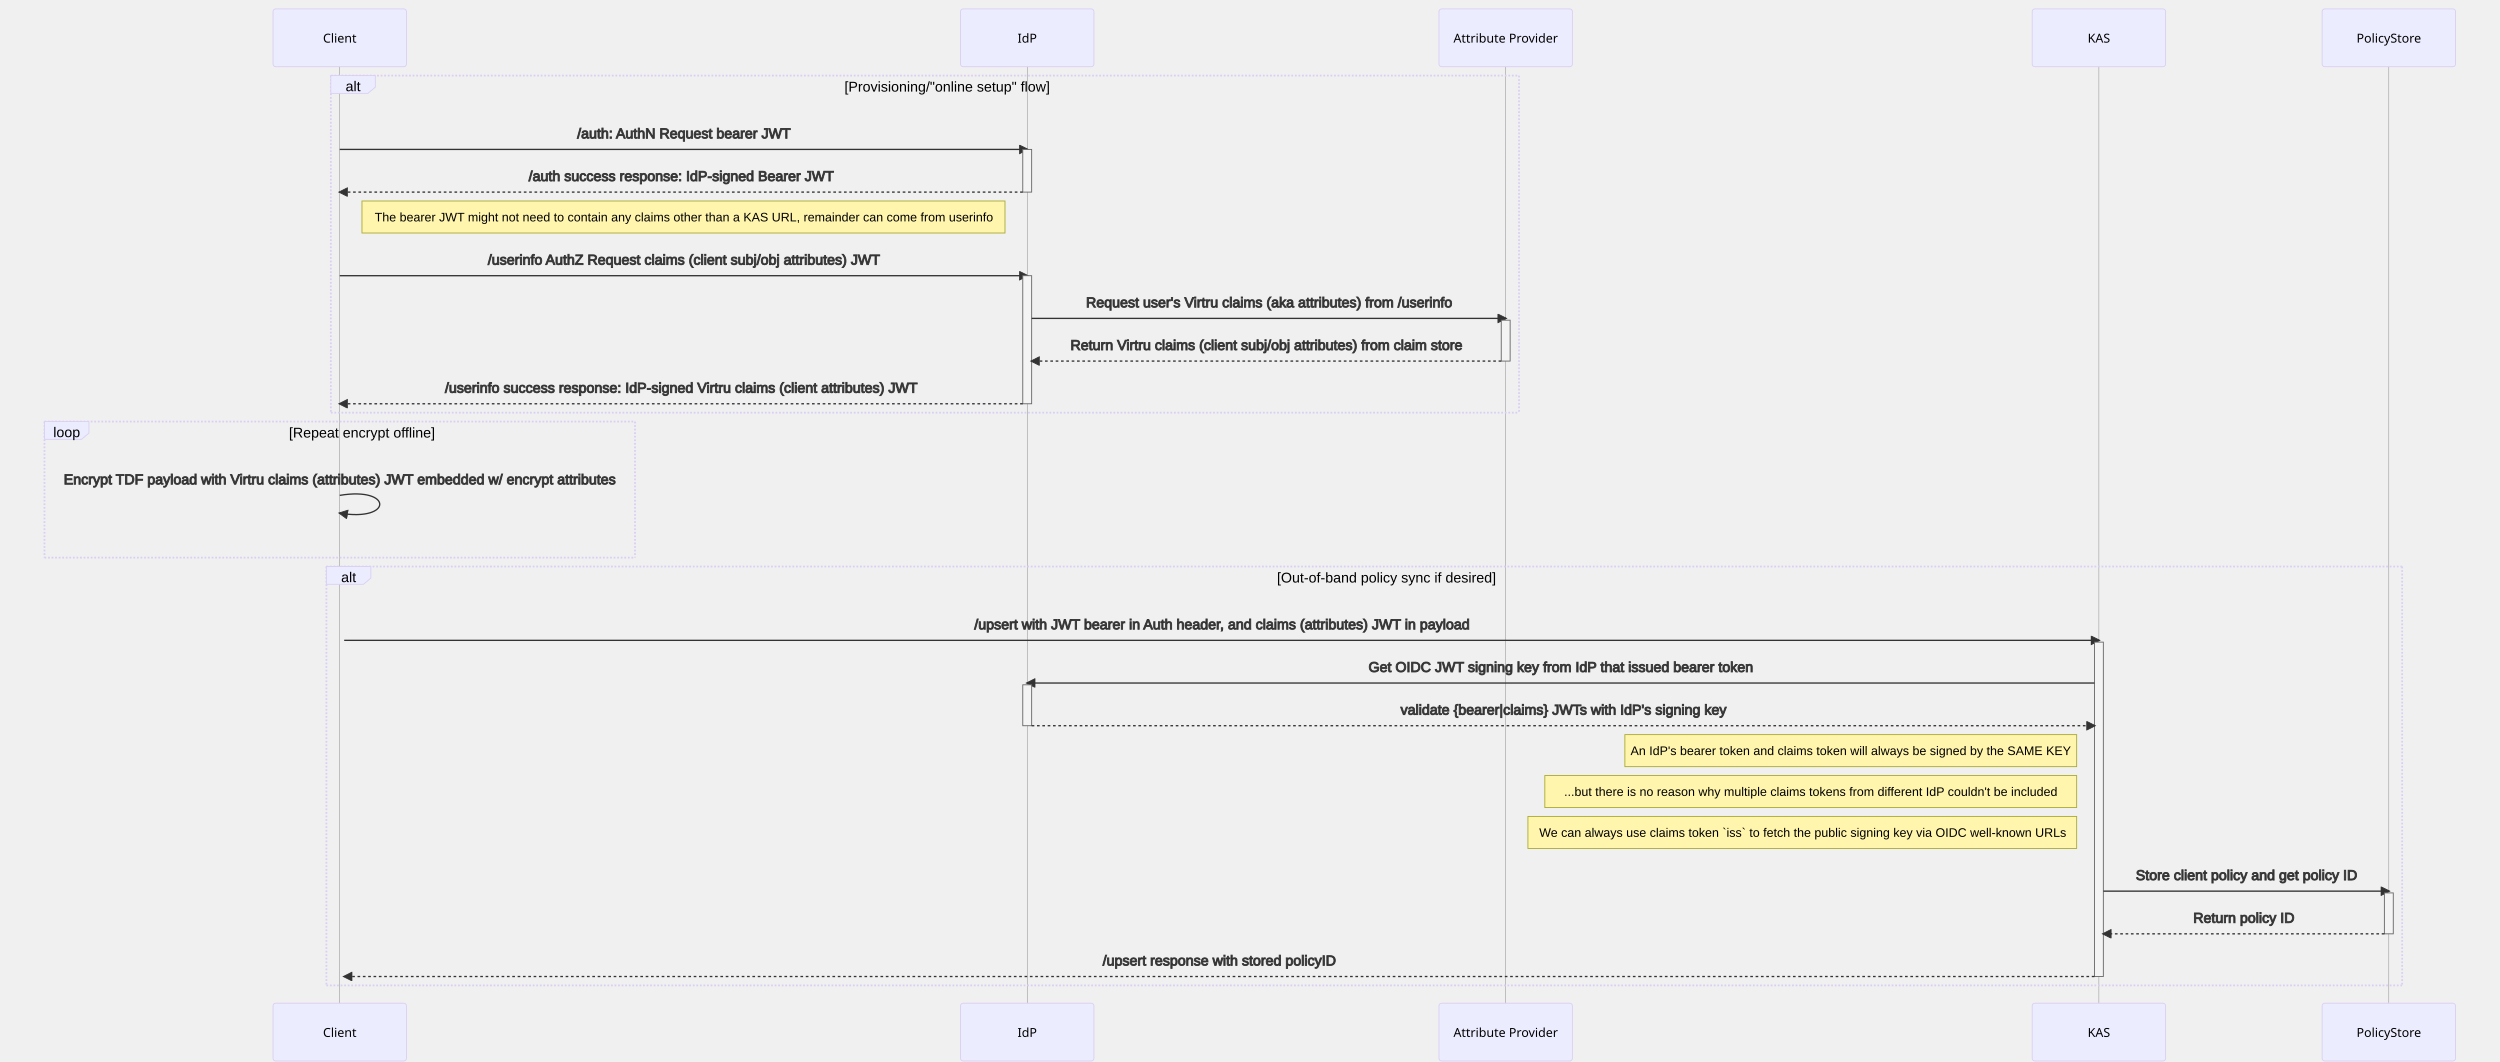
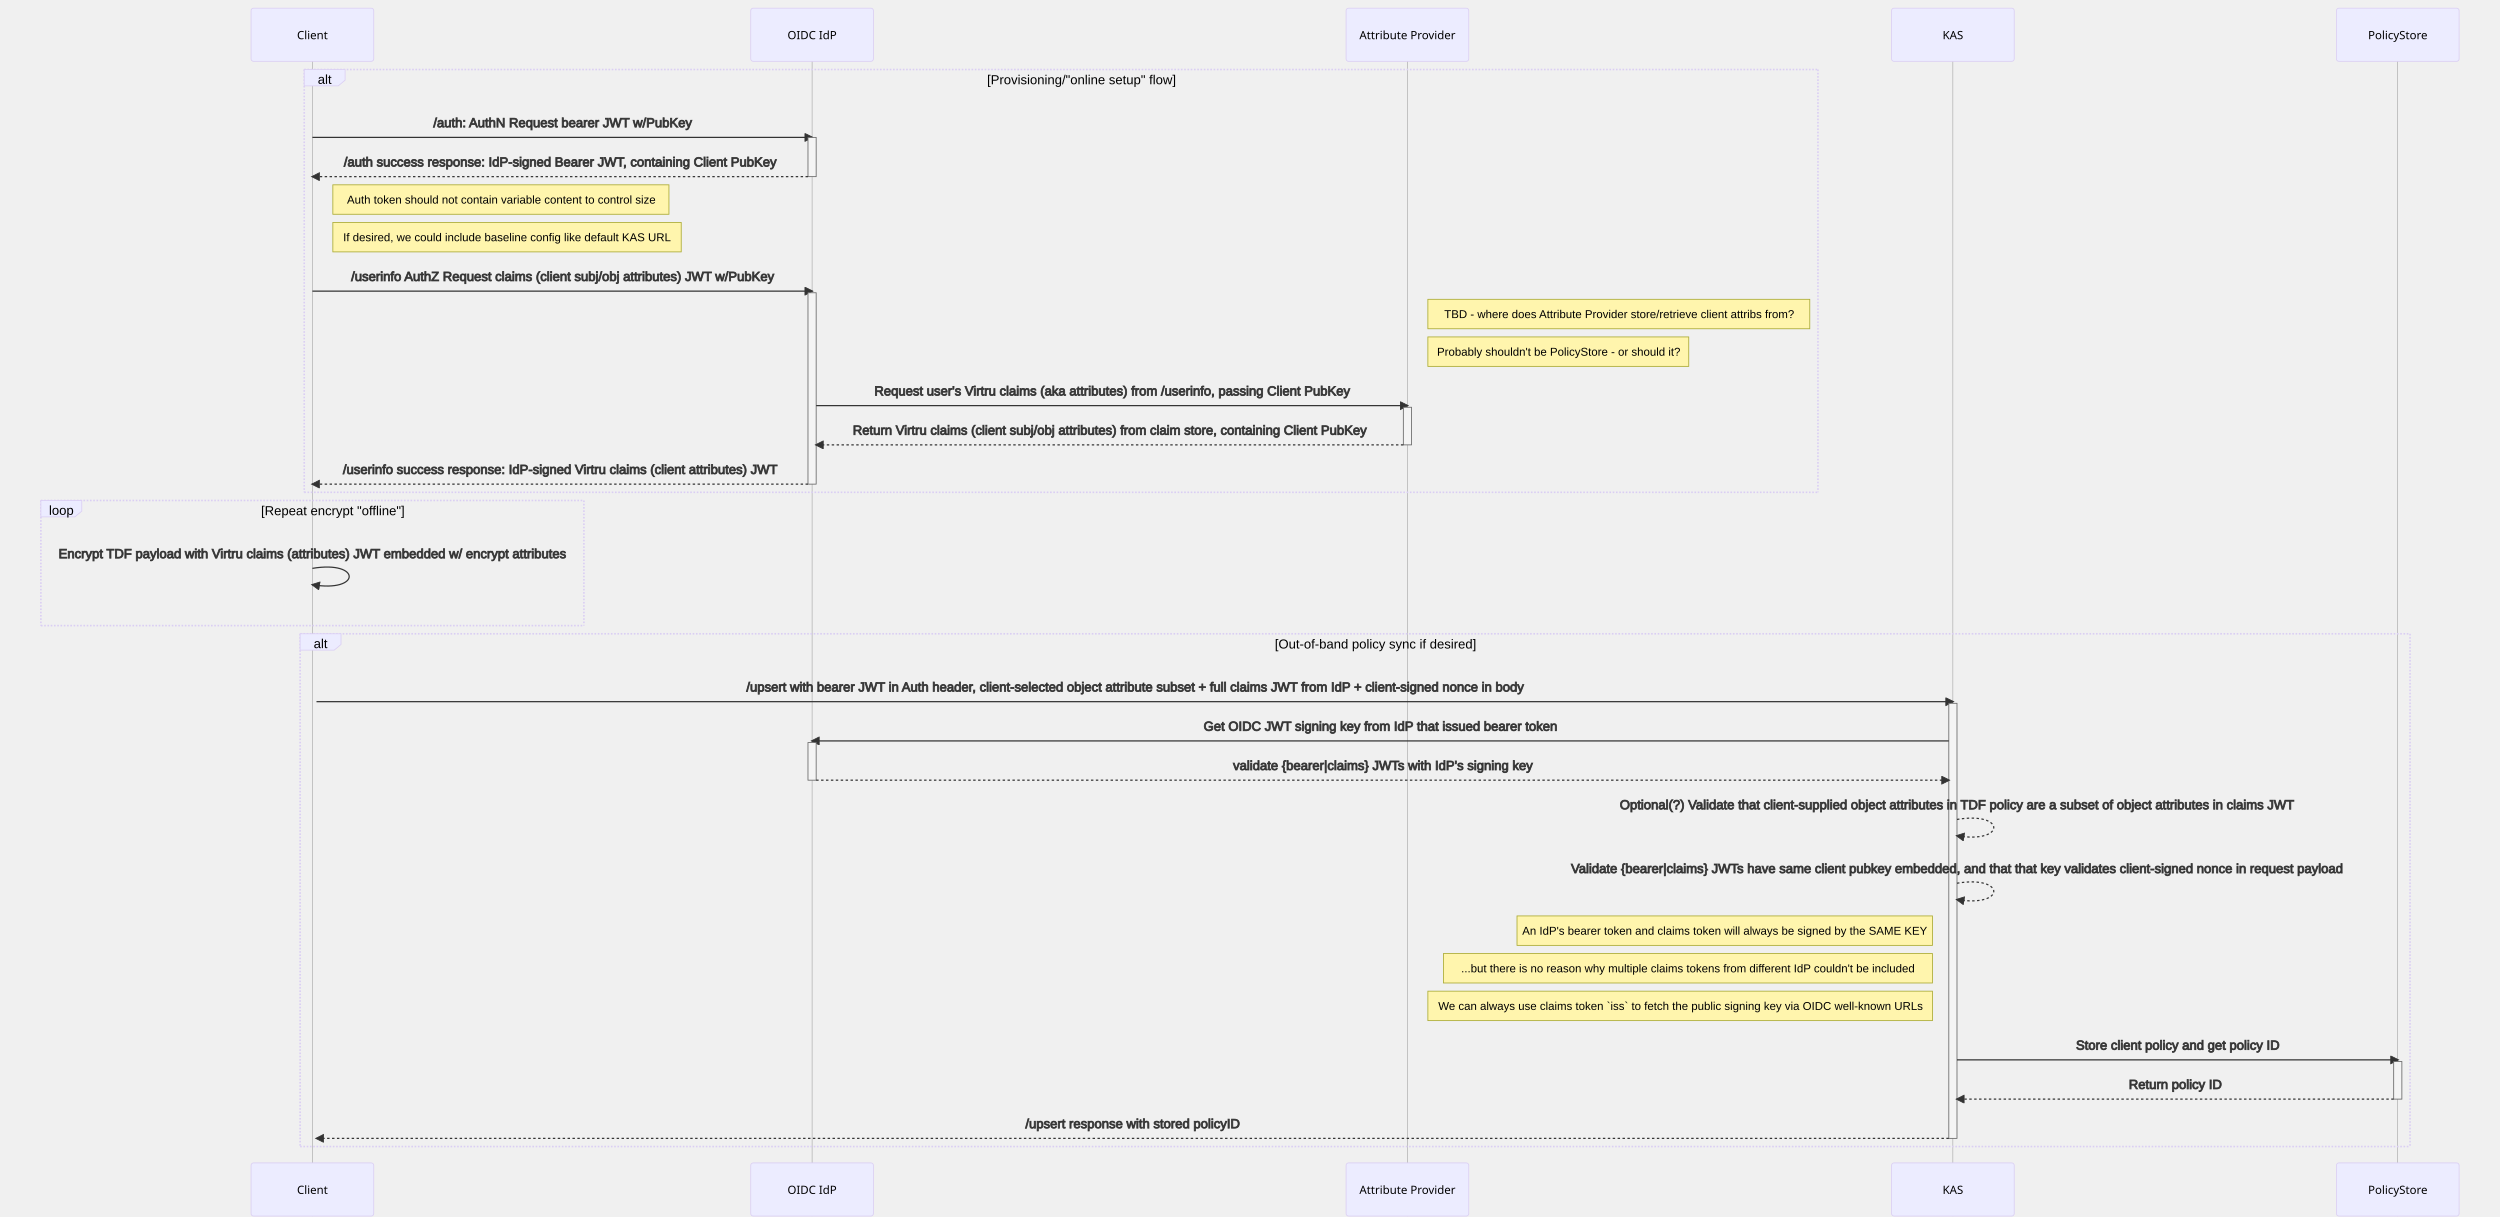
- <svg xmlns="http://www.w3.org/2000/svg" id="mermaid-1624572189844" width="100%" height="1194" style="max-width: 2811px;" viewBox="-307 -10 2811 1194">
-   <style>#mermaid-1624572189844{font-family:"trebuchet ms",verdana,arial,sans-serif;font-size:16px;fill:#333;}#mermaid-1624572189844 .error-icon{fill:#552222;}#mermaid-1624572189844 .error-text{fill:#552222;stroke:#552222;}#mermaid-1624572189844 .edge-thickness-normal{stroke-width:2px;}#mermaid-1624572189844 .edge-thickness-thick{stroke-width:3.5px;}#mermaid-1624572189844 .edge-pattern-solid{stroke-dasharray:0;}#mermaid-1624572189844 .edge-pattern-dashed{stroke-dasharray:3;}#mermaid-1624572189844 .edge-pattern-dotted{stroke-dasharray:2;}#mermaid-1624572189844 .marker{fill:#333333;stroke:#333333;}#mermaid-1624572189844 .marker.cross{stroke:#333333;}#mermaid-1624572189844 svg{font-family:"trebuchet ms",verdana,arial,sans-serif;font-size:16px;}#mermaid-1624572189844 .actor{stroke:hsl(259.626,59.777%,87.902%);fill:#ECECFF;}#mermaid-1624572189844 text.actor &gt; tspan{fill:black;stroke:none;}#mermaid-1624572189844 .actor-line{stroke:grey;}#mermaid-1624572189844 .messageLine0{stroke-width:1.5;stroke-dasharray:none;stroke:#333;}#mermaid-1624572189844 .messageLine1{stroke-width:1.5;stroke-dasharray:2,2;stroke:#333;}#mermaid-1624572189844 #arrowhead path{fill:#333;stroke:#333;}#mermaid-1624572189844 .sequenceNumber{fill:white;}#mermaid-1624572189844 #sequencenumber{fill:#333;}#mermaid-1624572189844 #crosshead path{fill:#333;stroke:#333;}#mermaid-1624572189844 .messageText{fill:#333;stroke:#333;}#mermaid-1624572189844 .labelBox{stroke:hsl(259.626,59.777%,87.902%);fill:#ECECFF;}#mermaid-1624572189844 .labelText,#mermaid-1624572189844 .labelText &gt; tspan{fill:black;stroke:none;}#mermaid-1624572189844 .loopText,#mermaid-1624572189844 .loopText &gt; tspan{fill:black;stroke:none;}#mermaid-1624572189844 .loopLine{stroke-width:2px;stroke-dasharray:2,2;stroke:hsl(259.626,59.777%,87.902%);fill:hsl(259.626,59.777%,87.902%);}#mermaid-1624572189844 .note{stroke:#aaaa33;fill:#fff5ad;}#mermaid-1624572189844 .noteText,#mermaid-1624572189844 .noteText &gt; tspan{fill:black;stroke:none;}#mermaid-1624572189844 .activation0{fill:#f4f4f4;stroke:#666;}#mermaid-1624572189844 .activation1{fill:#f4f4f4;stroke:#666;}#mermaid-1624572189844 .activation2{fill:#f4f4f4;stroke:#666;}#mermaid-1624572189844:root{--mermaid-font-family:"trebuchet ms",verdana,arial,sans-serif;}</style>
+ <svg xmlns="http://www.w3.org/2000/svg" id="mermaid-1624917894455" width="100%" height="1488" style="max-width: 3057px;" viewBox="-307 -10 3057 1488">
+   <style>#mermaid-1624917894455{font-family:"trebuchet ms",verdana,arial,sans-serif;font-size:16px;fill:#333;}#mermaid-1624917894455 .error-icon{fill:#552222;}#mermaid-1624917894455 .error-text{fill:#552222;stroke:#552222;}#mermaid-1624917894455 .edge-thickness-normal{stroke-width:2px;}#mermaid-1624917894455 .edge-thickness-thick{stroke-width:3.5px;}#mermaid-1624917894455 .edge-pattern-solid{stroke-dasharray:0;}#mermaid-1624917894455 .edge-pattern-dashed{stroke-dasharray:3;}#mermaid-1624917894455 .edge-pattern-dotted{stroke-dasharray:2;}#mermaid-1624917894455 .marker{fill:#333333;stroke:#333333;}#mermaid-1624917894455 .marker.cross{stroke:#333333;}#mermaid-1624917894455 svg{font-family:"trebuchet ms",verdana,arial,sans-serif;font-size:16px;}#mermaid-1624917894455 .actor{stroke:hsl(259.626,59.777%,87.902%);fill:#ECECFF;}#mermaid-1624917894455 text.actor &gt; tspan{fill:black;stroke:none;}#mermaid-1624917894455 .actor-line{stroke:grey;}#mermaid-1624917894455 .messageLine0{stroke-width:1.5;stroke-dasharray:none;stroke:#333;}#mermaid-1624917894455 .messageLine1{stroke-width:1.5;stroke-dasharray:2,2;stroke:#333;}#mermaid-1624917894455 #arrowhead path{fill:#333;stroke:#333;}#mermaid-1624917894455 .sequenceNumber{fill:white;}#mermaid-1624917894455 #sequencenumber{fill:#333;}#mermaid-1624917894455 #crosshead path{fill:#333;stroke:#333;}#mermaid-1624917894455 .messageText{fill:#333;stroke:#333;}#mermaid-1624917894455 .labelBox{stroke:hsl(259.626,59.777%,87.902%);fill:#ECECFF;}#mermaid-1624917894455 .labelText,#mermaid-1624917894455 .labelText &gt; tspan{fill:black;stroke:none;}#mermaid-1624917894455 .loopText,#mermaid-1624917894455 .loopText &gt; tspan{fill:black;stroke:none;}#mermaid-1624917894455 .loopLine{stroke-width:2px;stroke-dasharray:2,2;stroke:hsl(259.626,59.777%,87.902%);fill:hsl(259.626,59.777%,87.902%);}#mermaid-1624917894455 .note{stroke:#aaaa33;fill:#fff5ad;}#mermaid-1624917894455 .noteText,#mermaid-1624917894455 .noteText &gt; tspan{fill:black;stroke:none;}#mermaid-1624917894455 .activation0{fill:#f4f4f4;stroke:#666;}#mermaid-1624917894455 .activation1{fill:#f4f4f4;stroke:#666;}#mermaid-1624917894455 .activation2{fill:#f4f4f4;stroke:#666;}#mermaid-1624917894455:root{--mermaid-font-family:"trebuchet ms",verdana,arial,sans-serif;}</style>
  <g />
  <g>
-     <line id="actor0" x1="75" y1="5" x2="75" y2="1183" class="actor-line" stroke-width="0.5px" stroke="#999" />
+     <line id="actor0" x1="75" y1="5" x2="75" y2="1477" class="actor-line" stroke-width="0.5px" stroke="#999" />
    <rect x="0" y="0" fill="#eaeaea" stroke="#666" width="150" height="65" rx="3" ry="3" class="actor" />
    <text x="75" y="32.5" dominant-baseline="central" alignment-baseline="central" class="actor" style="text-anchor: middle; font-size: 14px; font-weight: 400; font-family: Open-Sans, sans-serif;">
      <tspan x="75" dy="0">Client</tspan>
    </text>
  </g>
  <g>
-     <line id="actor1" x1="848" y1="5" x2="848" y2="1183" class="actor-line" stroke-width="0.5px" stroke="#999" />
-     <rect x="773" y="0" fill="#eaeaea" stroke="#666" width="150" height="65" rx="3" ry="3" class="actor" />
-     <text x="848" y="32.5" dominant-baseline="central" alignment-baseline="central" class="actor" style="text-anchor: middle; font-size: 14px; font-weight: 400; font-family: Open-Sans, sans-serif;">
-       <tspan x="848" dy="0">IdP</tspan>
-     </text>
-   </g>
-   <g>
-     <line id="actor2" x1="1386" y1="5" x2="1386" y2="1183" class="actor-line" stroke-width="0.5px" stroke="#999" />
-     <rect x="1311" y="0" fill="#eaeaea" stroke="#666" width="150" height="65" rx="3" ry="3" class="actor" />
-     <text x="1386" y="32.5" dominant-baseline="central" alignment-baseline="central" class="actor" style="text-anchor: middle; font-size: 14px; font-weight: 400; font-family: Open-Sans, sans-serif;">
-       <tspan x="1386" dy="0">Attribute Provider</tspan>
-     </text>
-   </g>
-   <g>
-     <line id="actor3" x1="2053" y1="5" x2="2053" y2="1183" class="actor-line" stroke-width="0.5px" stroke="#999" />
-     <rect x="1978" y="0" fill="#eaeaea" stroke="#666" width="150" height="65" rx="3" ry="3" class="actor" />
-     <text x="2053" y="32.5" dominant-baseline="central" alignment-baseline="central" class="actor" style="text-anchor: middle; font-size: 14px; font-weight: 400; font-family: Open-Sans, sans-serif;">
-       <tspan x="2053" dy="0">KAS</tspan>
-     </text>
-   </g>
-   <g>
-     <line id="actor4" x1="2379" y1="5" x2="2379" y2="1183" class="actor-line" stroke-width="0.5px" stroke="#999" />
-     <rect x="2304" y="0" fill="#eaeaea" stroke="#666" width="150" height="65" rx="3" ry="3" class="actor" />
-     <text x="2379" y="32.5" dominant-baseline="central" alignment-baseline="central" class="actor" style="text-anchor: middle; font-size: 14px; font-weight: 400; font-family: Open-Sans, sans-serif;">
-       <tspan x="2379" dy="0">PolicyStore</tspan>
+     <line id="actor1" x1="686" y1="5" x2="686" y2="1477" class="actor-line" stroke-width="0.5px" stroke="#999" />
+     <rect x="611" y="0" fill="#eaeaea" stroke="#666" width="150" height="65" rx="3" ry="3" class="actor" />
+     <text x="686" y="32.5" dominant-baseline="central" alignment-baseline="central" class="actor" style="text-anchor: middle; font-size: 14px; font-weight: 400; font-family: Open-Sans, sans-serif;">
+       <tspan x="686" dy="0">OIDC IdP</tspan>
+     </text>
+   </g>
+   <g>
+     <line id="actor2" x1="1414" y1="5" x2="1414" y2="1477" class="actor-line" stroke-width="0.5px" stroke="#999" />
+     <rect x="1339" y="0" fill="#eaeaea" stroke="#666" width="150" height="65" rx="3" ry="3" class="actor" />
+     <text x="1414" y="32.5" dominant-baseline="central" alignment-baseline="central" class="actor" style="text-anchor: middle; font-size: 14px; font-weight: 400; font-family: Open-Sans, sans-serif;">
+       <tspan x="1414" dy="0">Attribute Provider</tspan>
+     </text>
+   </g>
+   <g>
+     <line id="actor3" x1="2081" y1="5" x2="2081" y2="1477" class="actor-line" stroke-width="0.5px" stroke="#999" />
+     <rect x="2006" y="0" fill="#eaeaea" stroke="#666" width="150" height="65" rx="3" ry="3" class="actor" />
+     <text x="2081" y="32.5" dominant-baseline="central" alignment-baseline="central" class="actor" style="text-anchor: middle; font-size: 14px; font-weight: 400; font-family: Open-Sans, sans-serif;">
+       <tspan x="2081" dy="0">KAS</tspan>
+     </text>
+   </g>
+   <g>
+     <line id="actor4" x1="2625" y1="5" x2="2625" y2="1477" class="actor-line" stroke-width="0.5px" stroke="#999" />
+     <rect x="2550" y="0" fill="#eaeaea" stroke="#666" width="150" height="65" rx="3" ry="3" class="actor" />
+     <text x="2625" y="32.5" dominant-baseline="central" alignment-baseline="central" class="actor" style="text-anchor: middle; font-size: 14px; font-weight: 400; font-family: Open-Sans, sans-serif;">
+       <tspan x="2625" dy="0">PolicyStore</tspan>
    </text>
  </g>
  <defs>
    <marker id="arrowhead" refX="9" refY="5" markerUnits="userSpaceOnUse" markerWidth="12" markerHeight="12" orient="auto">
      <path d="M 0 0 L 10 5 L 0 10 z" />
    </marker>
  </defs>
  <defs>
    <marker id="crosshead" markerWidth="15" markerHeight="8" orient="auto" refX="16" refY="4">
      <path fill="black" stroke="#000000" stroke-width="1px" d="M 9,2 V 6 L16,4 Z" style="stroke-dasharray: 0, 0;" />
      <path fill="none" stroke="#000000" stroke-width="1px" d="M 0,1 L 6,7 M 6,1 L 0,7" style="stroke-dasharray: 0, 0;" />
    </marker>
  </defs>
  <defs>
    <marker id="filled-head" refX="18" refY="7" markerWidth="20" markerHeight="28" orient="auto">
      <path d="M 18,7 L9,13 L14,7 L9,1 Z" />
    </marker>
  </defs>
  <defs>
    <marker id="sequencenumber" refX="15" refY="15" markerWidth="60" markerHeight="40" orient="auto">
      <circle cx="15" cy="15" r="6" />
    </marker>
  </defs>
-   <text x="462" y="125" text-anchor="middle" dominant-baseline="middle" alignment-baseline="middle" class="messageText" dy="1em" style="font-family: &quot;trebuchet ms&quot;, verdana, arial, sans-serif; font-size: 16px; font-weight: 400;">/auth: AuthN Request bearer JWT</text>
-   <line x1="75" y1="158" x2="848" y2="158" class="messageLine0" stroke-width="2" stroke="none" marker-end="url(#arrowhead)" style="fill: none;" />
-   <g>
-     <rect x="843" y="158" fill="#EDF2AE" stroke="#666" width="10" height="48" rx="0" ry="0" class="activation0" />
-   </g>
-   <text x="459" y="173" text-anchor="middle" dominant-baseline="middle" alignment-baseline="middle" class="messageText" dy="1em" style="font-family: &quot;trebuchet ms&quot;, verdana, arial, sans-serif; font-size: 16px; font-weight: 400;">/auth success response: IdP-signed Bearer JWT</text>
-   <line x1="843" y1="206" x2="75" y2="206" class="messageLine1" stroke-width="2" stroke="none" marker-end="url(#arrowhead)" style="stroke-dasharray: 3, 3; fill: none;" />
-   <g>
-     <rect x="100" y="216" fill="#EDF2AE" stroke="#666" width="723" height="36" rx="0" ry="0" class="note" />
-     <text x="462" y="221" text-anchor="middle" dominant-baseline="middle" alignment-baseline="middle" class="noteText" dy="1em" style="font-family: &quot;trebuchet ms&quot;, verdana, arial, sans-serif; font-size: 14px; font-weight: 400;">
-       <tspan x="462">The bearer JWT might not need to contain any claims other than a KAS URL, remainder can come from userinfo</tspan>
-     </text>
-   </g>
-   <text x="462" y="267" text-anchor="middle" dominant-baseline="middle" alignment-baseline="middle" class="messageText" dy="1em" style="font-family: &quot;trebuchet ms&quot;, verdana, arial, sans-serif; font-size: 16px; font-weight: 400;">/userinfo AuthZ Request claims (client subj/obj attributes) JWT</text>
-   <line x1="75" y1="300" x2="848" y2="300" class="messageLine0" stroke-width="2" stroke="none" marker-end="url(#arrowhead)" style="fill: none;" />
-   <g>
-     <rect x="843" y="300" fill="#EDF2AE" stroke="#666" width="10" height="144" rx="0" ry="0" class="activation0" />
-   </g>
-   <text x="1120" y="315" text-anchor="middle" dominant-baseline="middle" alignment-baseline="middle" class="messageText" dy="1em" style="font-family: &quot;trebuchet ms&quot;, verdana, arial, sans-serif; font-size: 16px; font-weight: 400;">Request user's Virtru claims (aka attributes) from /userinfo</text>
-   <line x1="853" y1="348" x2="1386" y2="348" class="messageLine0" stroke-width="2" stroke="none" marker-end="url(#arrowhead)" style="fill: none;" />
-   <g>
-     <rect x="1381" y="350" fill="#EDF2AE" stroke="#666" width="10" height="46" rx="0" ry="0" class="activation0" />
-   </g>
-   <text x="1117" y="363" text-anchor="middle" dominant-baseline="middle" alignment-baseline="middle" class="messageText" dy="1em" style="font-family: &quot;trebuchet ms&quot;, verdana, arial, sans-serif; font-size: 16px; font-weight: 400;">Return Virtru claims (client subj/obj attributes) from claim store</text>
-   <line x1="1381" y1="396" x2="853" y2="396" class="messageLine1" stroke-width="2" stroke="none" marker-end="url(#arrowhead)" style="stroke-dasharray: 3, 3; fill: none;" />
-   <text x="459" y="411" text-anchor="middle" dominant-baseline="middle" alignment-baseline="middle" class="messageText" dy="1em" style="font-family: &quot;trebuchet ms&quot;, verdana, arial, sans-serif; font-size: 16px; font-weight: 400;">/userinfo success response: IdP-signed Virtru claims (client attributes) JWT</text>
-   <line x1="843" y1="444" x2="75" y2="444" class="messageLine1" stroke-width="2" stroke="none" marker-end="url(#arrowhead)" style="stroke-dasharray: 3, 3; fill: none;" />
-   <g>
-     <line x1="65" y1="75" x2="1401" y2="75" class="loopLine" />
-     <line x1="1401" y1="75" x2="1401" y2="454" class="loopLine" />
-     <line x1="65" y1="454" x2="1401" y2="454" class="loopLine" />
-     <line x1="65" y1="75" x2="65" y2="454" class="loopLine" />
+   <text x="381" y="125" text-anchor="middle" dominant-baseline="middle" alignment-baseline="middle" class="messageText" dy="1em" style="font-family: &quot;trebuchet ms&quot;, verdana, arial, sans-serif; font-size: 16px; font-weight: 400;">/auth: AuthN Request bearer JWT w/PubKey</text>
+   <line x1="75" y1="158" x2="686" y2="158" class="messageLine0" stroke-width="2" stroke="none" marker-end="url(#arrowhead)" style="fill: none;" />
+   <g>
+     <rect x="681" y="158" fill="#EDF2AE" stroke="#666" width="10" height="48" rx="0" ry="0" class="activation0" />
+   </g>
+   <text x="378" y="173" text-anchor="middle" dominant-baseline="middle" alignment-baseline="middle" class="messageText" dy="1em" style="font-family: &quot;trebuchet ms&quot;, verdana, arial, sans-serif; font-size: 16px; font-weight: 400;">/auth success response: IdP-signed Bearer JWT, containing Client PubKey</text>
+   <line x1="681" y1="206" x2="75" y2="206" class="messageLine1" stroke-width="2" stroke="none" marker-end="url(#arrowhead)" style="stroke-dasharray: 3, 3; fill: none;" />
+   <g>
+     <rect x="100" y="216" fill="#EDF2AE" stroke="#666" width="411" height="36" rx="0" ry="0" class="note" />
+     <text x="306" y="221" text-anchor="middle" dominant-baseline="middle" alignment-baseline="middle" class="noteText" dy="1em" style="font-family: &quot;trebuchet ms&quot;, verdana, arial, sans-serif; font-size: 14px; font-weight: 400;">
+       <tspan x="306">Auth token should not contain variable content to control size</tspan>
+     </text>
+   </g>
+   <g>
+     <rect x="100" y="262" fill="#EDF2AE" stroke="#666" width="426" height="36" rx="0" ry="0" class="note" />
+     <text x="313" y="267" text-anchor="middle" dominant-baseline="middle" alignment-baseline="middle" class="noteText" dy="1em" style="font-family: &quot;trebuchet ms&quot;, verdana, arial, sans-serif; font-size: 14px; font-weight: 400;">
+       <tspan x="313">If desired, we could include baseline config like default KAS URL</tspan>
+     </text>
+   </g>
+   <text x="381" y="313" text-anchor="middle" dominant-baseline="middle" alignment-baseline="middle" class="messageText" dy="1em" style="font-family: &quot;trebuchet ms&quot;, verdana, arial, sans-serif; font-size: 16px; font-weight: 400;">/userinfo AuthZ Request claims (client subj/obj attributes) JWT w/PubKey</text>
+   <line x1="75" y1="346" x2="686" y2="346" class="messageLine0" stroke-width="2" stroke="none" marker-end="url(#arrowhead)" style="fill: none;" />
+   <g>
+     <rect x="681" y="348" fill="#EDF2AE" stroke="#666" width="10" height="234" rx="0" ry="0" class="activation0" />
+   </g>
+   <g>
+     <rect x="1439" y="356" fill="#EDF2AE" stroke="#666" width="467" height="36" rx="0" ry="0" class="note" />
+     <text x="1673" y="361" text-anchor="middle" dominant-baseline="middle" alignment-baseline="middle" class="noteText" dy="1em" style="font-family: &quot;trebuchet ms&quot;, verdana, arial, sans-serif; font-size: 14px; font-weight: 400;">
+       <tspan x="1673">TBD - where does Attribute Provider store/retrieve client attribs from?</tspan>
+     </text>
+   </g>
+   <g>
+     <rect x="1439" y="402" fill="#EDF2AE" stroke="#666" width="319" height="36" rx="0" ry="0" class="note" />
+     <text x="1599" y="407" text-anchor="middle" dominant-baseline="middle" alignment-baseline="middle" class="noteText" dy="1em" style="font-family: &quot;trebuchet ms&quot;, verdana, arial, sans-serif; font-size: 14px; font-weight: 400;">
+       <tspan x="1599">Probably shouldn't be PolicyStore - or should it?</tspan>
+     </text>
+   </g>
+   <text x="1053" y="453" text-anchor="middle" dominant-baseline="middle" alignment-baseline="middle" class="messageText" dy="1em" style="font-family: &quot;trebuchet ms&quot;, verdana, arial, sans-serif; font-size: 16px; font-weight: 400;">Request user's Virtru claims (aka attributes) from /userinfo, passing Client PubKey</text>
+   <line x1="691" y1="486" x2="1414" y2="486" class="messageLine0" stroke-width="2" stroke="none" marker-end="url(#arrowhead)" style="fill: none;" />
+   <g>
+     <rect x="1409" y="488" fill="#EDF2AE" stroke="#666" width="10" height="46" rx="0" ry="0" class="activation0" />
+   </g>
+   <text x="1050" y="501" text-anchor="middle" dominant-baseline="middle" alignment-baseline="middle" class="messageText" dy="1em" style="font-family: &quot;trebuchet ms&quot;, verdana, arial, sans-serif; font-size: 16px; font-weight: 400;">Return Virtru claims (client subj/obj attributes) from claim store, containing Client PubKey</text>
+   <line x1="1409" y1="534" x2="691" y2="534" class="messageLine1" stroke-width="2" stroke="none" marker-end="url(#arrowhead)" style="stroke-dasharray: 3, 3; fill: none;" />
+   <text x="378" y="549" text-anchor="middle" dominant-baseline="middle" alignment-baseline="middle" class="messageText" dy="1em" style="font-family: &quot;trebuchet ms&quot;, verdana, arial, sans-serif; font-size: 16px; font-weight: 400;">/userinfo success response: IdP-signed Virtru claims (client attributes) JWT</text>
+   <line x1="681" y1="582" x2="75" y2="582" class="messageLine1" stroke-width="2" stroke="none" marker-end="url(#arrowhead)" style="stroke-dasharray: 3, 3; fill: none;" />
+   <g>
+     <line x1="65" y1="75" x2="1916" y2="75" class="loopLine" />
+     <line x1="1916" y1="75" x2="1916" y2="592" class="loopLine" />
+     <line x1="65" y1="592" x2="1916" y2="592" class="loopLine" />
+     <line x1="65" y1="75" x2="65" y2="592" class="loopLine" />
    <polygon points="65,75 115,75 115,88 106.6,95 65,95" class="labelBox" />
    <text x="90" y="88" text-anchor="middle" dominant-baseline="middle" alignment-baseline="middle" class="labelText" style="font-family: &quot;trebuchet ms&quot;, verdana, arial, sans-serif; font-size: 16px; font-weight: 400;">alt</text>
-     <text x="758" y="93" text-anchor="middle" class="loopText" style="font-family: &quot;trebuchet ms&quot;, verdana, arial, sans-serif; font-size: 16px; font-weight: 400;">
-       <tspan x="758">[Provisioning/"online setup" flow]</tspan>
-     </text>
-   </g>
-   <text x="75" y="514" text-anchor="middle" dominant-baseline="middle" alignment-baseline="middle" class="messageText" dy="1em" style="font-family: &quot;trebuchet ms&quot;, verdana, arial, sans-serif; font-size: 16px; font-weight: 400;">Encrypt TDF payload with Virtru claims (attributes) JWT embedded w/ encrypt attributes</text>
-   <path d="M 75,547 C 135,537 135,577 75,567" class="messageLine0" stroke-width="2" stroke="none" marker-end="url(#arrowhead)" style="fill: none;" />
+     <text x="1015.5" y="93" text-anchor="middle" class="loopText" style="font-family: &quot;trebuchet ms&quot;, verdana, arial, sans-serif; font-size: 16px; font-weight: 400;">
+       <tspan x="1015.5">[Provisioning/"online setup" flow]</tspan>
+     </text>
+   </g>
+   <text x="75" y="652" text-anchor="middle" dominant-baseline="middle" alignment-baseline="middle" class="messageText" dy="1em" style="font-family: &quot;trebuchet ms&quot;, verdana, arial, sans-serif; font-size: 16px; font-weight: 400;">Encrypt TDF payload with Virtru claims (attributes) JWT embedded w/ encrypt attributes</text>
+   <path d="M 75,685 C 135,675 135,715 75,705" class="messageLine0" stroke-width="2" stroke="none" marker-end="url(#arrowhead)" style="fill: none;" />
  <g />
  <g>
-     <line x1="-257" y1="464" x2="407" y2="464" class="loopLine" />
-     <line x1="407" y1="464" x2="407" y2="617" class="loopLine" />
-     <line x1="-257" y1="617" x2="407" y2="617" class="loopLine" />
-     <line x1="-257" y1="464" x2="-257" y2="617" class="loopLine" />
-     <polygon points="-257,464 -207,464 -207,477 -215.4,484 -257,484" class="labelBox" />
-     <text x="-232" y="477" text-anchor="middle" dominant-baseline="middle" alignment-baseline="middle" class="labelText" style="font-family: &quot;trebuchet ms&quot;, verdana, arial, sans-serif; font-size: 16px; font-weight: 400;">loop</text>
-     <text x="100" y="482" text-anchor="middle" class="loopText" style="font-family: &quot;trebuchet ms&quot;, verdana, arial, sans-serif; font-size: 16px; font-weight: 400;">
-       <tspan x="100">[Repeat encrypt offline]</tspan>
-     </text>
-   </g>
-   <text x="1067" y="677" text-anchor="middle" dominant-baseline="middle" alignment-baseline="middle" class="messageText" dy="1em" style="font-family: &quot;trebuchet ms&quot;, verdana, arial, sans-serif; font-size: 16px; font-weight: 400;">/upsert with JWT bearer in Auth header, and claims (attributes) JWT in payload</text>
-   <line x1="80" y1="710" x2="2053" y2="710" class="messageLine0" stroke-width="2" stroke="none" marker-end="url(#arrowhead)" style="fill: none;" />
-   <g>
-     <rect x="2048" y="712" fill="#EDF2AE" stroke="#666" width="10" height="376" rx="0" ry="0" class="activation0" />
-   </g>
-   <text x="1448" y="725" text-anchor="middle" dominant-baseline="middle" alignment-baseline="middle" class="messageText" dy="1em" style="font-family: &quot;trebuchet ms&quot;, verdana, arial, sans-serif; font-size: 16px; font-weight: 400;">Get OIDC JWT signing key from IdP that issued bearer token</text>
-   <line x1="2048" y1="758" x2="848" y2="758" class="messageLine0" stroke-width="2" stroke="none" marker-end="url(#arrowhead)" style="fill: none;" />
-   <g>
-     <rect x="843" y="760" fill="#EDF2AE" stroke="#666" width="10" height="46" rx="0" ry="0" class="activation0" />
-   </g>
-   <text x="1451" y="773" text-anchor="middle" dominant-baseline="middle" alignment-baseline="middle" class="messageText" dy="1em" style="font-family: &quot;trebuchet ms&quot;, verdana, arial, sans-serif; font-size: 16px; font-weight: 400;">validate {bearer|claims} JWTs with IdP's signing key</text>
-   <line x1="853" y1="806" x2="2048" y2="806" class="messageLine1" stroke-width="2" stroke="none" marker-end="url(#arrowhead)" style="stroke-dasharray: 3, 3; fill: none;" />
-   <g>
-     <rect x="1520" y="816" fill="#EDF2AE" stroke="#666" width="508" height="36" rx="0" ry="0" class="note" />
-     <text x="1774" y="821" text-anchor="middle" dominant-baseline="middle" alignment-baseline="middle" class="noteText" dy="1em" style="font-family: &quot;trebuchet ms&quot;, verdana, arial, sans-serif; font-size: 14px; font-weight: 400;">
-       <tspan x="1774">An IdP's bearer token and claims token will always be signed by the SAME KEY</tspan>
-     </text>
-   </g>
-   <g>
-     <rect x="1430" y="862" fill="#EDF2AE" stroke="#666" width="598" height="36" rx="0" ry="0" class="note" />
-     <text x="1729" y="867" text-anchor="middle" dominant-baseline="middle" alignment-baseline="middle" class="noteText" dy="1em" style="font-family: &quot;trebuchet ms&quot;, verdana, arial, sans-serif; font-size: 14px; font-weight: 400;">
-       <tspan x="1729">...but there is no reason why multiple claims tokens from different IdP couldn't be included</tspan>
-     </text>
-   </g>
-   <g>
-     <rect x="1411" y="908" fill="#EDF2AE" stroke="#666" width="617" height="36" rx="0" ry="0" class="note" />
-     <text x="1720" y="913" text-anchor="middle" dominant-baseline="middle" alignment-baseline="middle" class="noteText" dy="1em" style="font-family: &quot;trebuchet ms&quot;, verdana, arial, sans-serif; font-size: 14px; font-weight: 400;">
-       <tspan x="1720">We can always use claims token `iss` to fetch the public signing key via OIDC well-known URLs</tspan>
-     </text>
-   </g>
-   <text x="2219" y="959" text-anchor="middle" dominant-baseline="middle" alignment-baseline="middle" class="messageText" dy="1em" style="font-family: &quot;trebuchet ms&quot;, verdana, arial, sans-serif; font-size: 16px; font-weight: 400;">Store client policy and get policy ID</text>
-   <line x1="2058" y1="992" x2="2379" y2="992" class="messageLine0" stroke-width="2" stroke="none" marker-end="url(#arrowhead)" style="fill: none;" />
-   <g>
-     <rect x="2374" y="994" fill="#EDF2AE" stroke="#666" width="10" height="46" rx="0" ry="0" class="activation0" />
-   </g>
-   <text x="2216" y="1007" text-anchor="middle" dominant-baseline="middle" alignment-baseline="middle" class="messageText" dy="1em" style="font-family: &quot;trebuchet ms&quot;, verdana, arial, sans-serif; font-size: 16px; font-weight: 400;">Return policy ID</text>
-   <line x1="2374" y1="1040" x2="2058" y2="1040" class="messageLine1" stroke-width="2" stroke="none" marker-end="url(#arrowhead)" style="stroke-dasharray: 3, 3; fill: none;" />
-   <text x="1064" y="1055" text-anchor="middle" dominant-baseline="middle" alignment-baseline="middle" class="messageText" dy="1em" style="font-family: &quot;trebuchet ms&quot;, verdana, arial, sans-serif; font-size: 16px; font-weight: 400;">/upsert response with stored policyID</text>
-   <line x1="2048" y1="1088" x2="80" y2="1088" class="messageLine1" stroke-width="2" stroke="none" marker-end="url(#arrowhead)" style="stroke-dasharray: 3, 3; fill: none;" />
-   <g>
-     <line x1="60" y1="627" x2="2394" y2="627" class="loopLine" />
-     <line x1="2394" y1="627" x2="2394" y2="1098" class="loopLine" />
-     <line x1="60" y1="1098" x2="2394" y2="1098" class="loopLine" />
-     <line x1="60" y1="627" x2="60" y2="1098" class="loopLine" />
-     <polygon points="60,627 110,627 110,640 101.6,647 60,647" class="labelBox" />
-     <text x="85" y="640" text-anchor="middle" dominant-baseline="middle" alignment-baseline="middle" class="labelText" style="font-family: &quot;trebuchet ms&quot;, verdana, arial, sans-serif; font-size: 16px; font-weight: 400;">alt</text>
-     <text x="1252" y="645" text-anchor="middle" class="loopText" style="font-family: &quot;trebuchet ms&quot;, verdana, arial, sans-serif; font-size: 16px; font-weight: 400;">
-       <tspan x="1252">[Out-of-band policy sync if desired]</tspan>
-     </text>
-   </g>
-   <g>
-     <rect x="0" y="1118" fill="#eaeaea" stroke="#666" width="150" height="65" rx="3" ry="3" class="actor" />
-     <text x="75" y="1150.5" dominant-baseline="central" alignment-baseline="central" class="actor" style="text-anchor: middle; font-size: 14px; font-weight: 400; font-family: Open-Sans, sans-serif;">
+     <line x1="-257" y1="602" x2="407" y2="602" class="loopLine" />
+     <line x1="407" y1="602" x2="407" y2="755" class="loopLine" />
+     <line x1="-257" y1="755" x2="407" y2="755" class="loopLine" />
+     <line x1="-257" y1="602" x2="-257" y2="755" class="loopLine" />
+     <polygon points="-257,602 -207,602 -207,615 -215.4,622 -257,622" class="labelBox" />
+     <text x="-232" y="615" text-anchor="middle" dominant-baseline="middle" alignment-baseline="middle" class="labelText" style="font-family: &quot;trebuchet ms&quot;, verdana, arial, sans-serif; font-size: 16px; font-weight: 400;">loop</text>
+     <text x="100" y="620" text-anchor="middle" class="loopText" style="font-family: &quot;trebuchet ms&quot;, verdana, arial, sans-serif; font-size: 16px; font-weight: 400;">
+       <tspan x="100">[Repeat encrypt "offline"]</tspan>
+     </text>
+   </g>
+   <text x="1081" y="815" text-anchor="middle" dominant-baseline="middle" alignment-baseline="middle" class="messageText" dy="1em" style="font-family: &quot;trebuchet ms&quot;, verdana, arial, sans-serif; font-size: 16px; font-weight: 400;">/upsert with bearer JWT in Auth header, client-selected object attribute subset + full claims JWT from IdP + client-signed nonce in body</text>
+   <line x1="80" y1="848" x2="2081" y2="848" class="messageLine0" stroke-width="2" stroke="none" marker-end="url(#arrowhead)" style="fill: none;" />
+   <g>
+     <rect x="2076" y="850" fill="#EDF2AE" stroke="#666" width="10" height="532" rx="0" ry="0" class="activation0" />
+   </g>
+   <text x="1381" y="863" text-anchor="middle" dominant-baseline="middle" alignment-baseline="middle" class="messageText" dy="1em" style="font-family: &quot;trebuchet ms&quot;, verdana, arial, sans-serif; font-size: 16px; font-weight: 400;">Get OIDC JWT signing key from IdP that issued bearer token</text>
+   <line x1="2076" y1="896" x2="686" y2="896" class="messageLine0" stroke-width="2" stroke="none" marker-end="url(#arrowhead)" style="fill: none;" />
+   <g>
+     <rect x="681" y="898" fill="#EDF2AE" stroke="#666" width="10" height="46" rx="0" ry="0" class="activation0" />
+   </g>
+   <text x="1384" y="911" text-anchor="middle" dominant-baseline="middle" alignment-baseline="middle" class="messageText" dy="1em" style="font-family: &quot;trebuchet ms&quot;, verdana, arial, sans-serif; font-size: 16px; font-weight: 400;">validate {bearer|claims} JWTs with IdP's signing key</text>
+   <line x1="691" y1="944" x2="2076" y2="944" class="messageLine1" stroke-width="2" stroke="none" marker-end="url(#arrowhead)" style="stroke-dasharray: 3, 3; fill: none;" />
+   <text x="2086" y="959" text-anchor="middle" dominant-baseline="middle" alignment-baseline="middle" class="messageText" dy="1em" style="font-family: &quot;trebuchet ms&quot;, verdana, arial, sans-serif; font-size: 16px; font-weight: 400;">Optional(?) Validate that client-supplied object attributes in TDF policy are a subset of object attributes in claims JWT</text>
+   <path d="M 2086,992 C 2146,982 2146,1022 2086,1012" class="messageLine1" stroke-width="2" stroke="none" marker-end="url(#arrowhead)" style="stroke-dasharray: 3, 3; fill: none;" />
+   <text x="2086" y="1037" text-anchor="middle" dominant-baseline="middle" alignment-baseline="middle" class="messageText" dy="1em" style="font-family: &quot;trebuchet ms&quot;, verdana, arial, sans-serif; font-size: 16px; font-weight: 400;">Validate {bearer|claims} JWTs have same client pubkey embedded, and that that key validates client-signed nonce in request payload</text>
+   <path d="M 2086,1070 C 2146,1060 2146,1100 2086,1090" class="messageLine1" stroke-width="2" stroke="none" marker-end="url(#arrowhead)" style="stroke-dasharray: 3, 3; fill: none;" />
+   <g>
+     <rect x="1548" y="1110" fill="#EDF2AE" stroke="#666" width="508" height="36" rx="0" ry="0" class="note" />
+     <text x="1802" y="1115" text-anchor="middle" dominant-baseline="middle" alignment-baseline="middle" class="noteText" dy="1em" style="font-family: &quot;trebuchet ms&quot;, verdana, arial, sans-serif; font-size: 14px; font-weight: 400;">
+       <tspan x="1802">An IdP's bearer token and claims token will always be signed by the SAME KEY</tspan>
+     </text>
+   </g>
+   <g>
+     <rect x="1458" y="1156" fill="#EDF2AE" stroke="#666" width="598" height="36" rx="0" ry="0" class="note" />
+     <text x="1757" y="1161" text-anchor="middle" dominant-baseline="middle" alignment-baseline="middle" class="noteText" dy="1em" style="font-family: &quot;trebuchet ms&quot;, verdana, arial, sans-serif; font-size: 14px; font-weight: 400;">
+       <tspan x="1757">...but there is no reason why multiple claims tokens from different IdP couldn't be included</tspan>
+     </text>
+   </g>
+   <g>
+     <rect x="1439" y="1202" fill="#EDF2AE" stroke="#666" width="617" height="36" rx="0" ry="0" class="note" />
+     <text x="1748" y="1207" text-anchor="middle" dominant-baseline="middle" alignment-baseline="middle" class="noteText" dy="1em" style="font-family: &quot;trebuchet ms&quot;, verdana, arial, sans-serif; font-size: 14px; font-weight: 400;">
+       <tspan x="1748">We can always use claims token `iss` to fetch the public signing key via OIDC well-known URLs</tspan>
+     </text>
+   </g>
+   <text x="2356" y="1253" text-anchor="middle" dominant-baseline="middle" alignment-baseline="middle" class="messageText" dy="1em" style="font-family: &quot;trebuchet ms&quot;, verdana, arial, sans-serif; font-size: 16px; font-weight: 400;">Store client policy and get policy ID</text>
+   <line x1="2086" y1="1286" x2="2625" y2="1286" class="messageLine0" stroke-width="2" stroke="none" marker-end="url(#arrowhead)" style="fill: none;" />
+   <g>
+     <rect x="2620" y="1288" fill="#EDF2AE" stroke="#666" width="10" height="46" rx="0" ry="0" class="activation0" />
+   </g>
+   <text x="2353" y="1301" text-anchor="middle" dominant-baseline="middle" alignment-baseline="middle" class="messageText" dy="1em" style="font-family: &quot;trebuchet ms&quot;, verdana, arial, sans-serif; font-size: 16px; font-weight: 400;">Return policy ID</text>
+   <line x1="2620" y1="1334" x2="2086" y2="1334" class="messageLine1" stroke-width="2" stroke="none" marker-end="url(#arrowhead)" style="stroke-dasharray: 3, 3; fill: none;" />
+   <text x="1078" y="1349" text-anchor="middle" dominant-baseline="middle" alignment-baseline="middle" class="messageText" dy="1em" style="font-family: &quot;trebuchet ms&quot;, verdana, arial, sans-serif; font-size: 16px; font-weight: 400;">/upsert response with stored policyID</text>
+   <line x1="2076" y1="1382" x2="80" y2="1382" class="messageLine1" stroke-width="2" stroke="none" marker-end="url(#arrowhead)" style="stroke-dasharray: 3, 3; fill: none;" />
+   <g>
+     <line x1="60" y1="765" x2="2640" y2="765" class="loopLine" />
+     <line x1="2640" y1="765" x2="2640" y2="1392" class="loopLine" />
+     <line x1="60" y1="1392" x2="2640" y2="1392" class="loopLine" />
+     <line x1="60" y1="765" x2="60" y2="1392" class="loopLine" />
+     <polygon points="60,765 110,765 110,778 101.6,785 60,785" class="labelBox" />
+     <text x="85" y="778" text-anchor="middle" dominant-baseline="middle" alignment-baseline="middle" class="labelText" style="font-family: &quot;trebuchet ms&quot;, verdana, arial, sans-serif; font-size: 16px; font-weight: 400;">alt</text>
+     <text x="1375" y="783" text-anchor="middle" class="loopText" style="font-family: &quot;trebuchet ms&quot;, verdana, arial, sans-serif; font-size: 16px; font-weight: 400;">
+       <tspan x="1375">[Out-of-band policy sync if desired]</tspan>
+     </text>
+   </g>
+   <g>
+     <rect x="0" y="1412" fill="#eaeaea" stroke="#666" width="150" height="65" rx="3" ry="3" class="actor" />
+     <text x="75" y="1444.5" dominant-baseline="central" alignment-baseline="central" class="actor" style="text-anchor: middle; font-size: 14px; font-weight: 400; font-family: Open-Sans, sans-serif;">
      <tspan x="75" dy="0">Client</tspan>
    </text>
  </g>
  <g>
-     <rect x="773" y="1118" fill="#eaeaea" stroke="#666" width="150" height="65" rx="3" ry="3" class="actor" />
-     <text x="848" y="1150.5" dominant-baseline="central" alignment-baseline="central" class="actor" style="text-anchor: middle; font-size: 14px; font-weight: 400; font-family: Open-Sans, sans-serif;">
-       <tspan x="848" dy="0">IdP</tspan>
-     </text>
-   </g>
-   <g>
-     <rect x="1311" y="1118" fill="#eaeaea" stroke="#666" width="150" height="65" rx="3" ry="3" class="actor" />
-     <text x="1386" y="1150.5" dominant-baseline="central" alignment-baseline="central" class="actor" style="text-anchor: middle; font-size: 14px; font-weight: 400; font-family: Open-Sans, sans-serif;">
-       <tspan x="1386" dy="0">Attribute Provider</tspan>
-     </text>
-   </g>
-   <g>
-     <rect x="1978" y="1118" fill="#eaeaea" stroke="#666" width="150" height="65" rx="3" ry="3" class="actor" />
-     <text x="2053" y="1150.5" dominant-baseline="central" alignment-baseline="central" class="actor" style="text-anchor: middle; font-size: 14px; font-weight: 400; font-family: Open-Sans, sans-serif;">
-       <tspan x="2053" dy="0">KAS</tspan>
-     </text>
-   </g>
-   <g>
-     <rect x="2304" y="1118" fill="#eaeaea" stroke="#666" width="150" height="65" rx="3" ry="3" class="actor" />
-     <text x="2379" y="1150.5" dominant-baseline="central" alignment-baseline="central" class="actor" style="text-anchor: middle; font-size: 14px; font-weight: 400; font-family: Open-Sans, sans-serif;">
-       <tspan x="2379" dy="0">PolicyStore</tspan>
+     <rect x="611" y="1412" fill="#eaeaea" stroke="#666" width="150" height="65" rx="3" ry="3" class="actor" />
+     <text x="686" y="1444.5" dominant-baseline="central" alignment-baseline="central" class="actor" style="text-anchor: middle; font-size: 14px; font-weight: 400; font-family: Open-Sans, sans-serif;">
+       <tspan x="686" dy="0">OIDC IdP</tspan>
+     </text>
+   </g>
+   <g>
+     <rect x="1339" y="1412" fill="#eaeaea" stroke="#666" width="150" height="65" rx="3" ry="3" class="actor" />
+     <text x="1414" y="1444.5" dominant-baseline="central" alignment-baseline="central" class="actor" style="text-anchor: middle; font-size: 14px; font-weight: 400; font-family: Open-Sans, sans-serif;">
+       <tspan x="1414" dy="0">Attribute Provider</tspan>
+     </text>
+   </g>
+   <g>
+     <rect x="2006" y="1412" fill="#eaeaea" stroke="#666" width="150" height="65" rx="3" ry="3" class="actor" />
+     <text x="2081" y="1444.5" dominant-baseline="central" alignment-baseline="central" class="actor" style="text-anchor: middle; font-size: 14px; font-weight: 400; font-family: Open-Sans, sans-serif;">
+       <tspan x="2081" dy="0">KAS</tspan>
+     </text>
+   </g>
+   <g>
+     <rect x="2550" y="1412" fill="#eaeaea" stroke="#666" width="150" height="65" rx="3" ry="3" class="actor" />
+     <text x="2625" y="1444.5" dominant-baseline="central" alignment-baseline="central" class="actor" style="text-anchor: middle; font-size: 14px; font-weight: 400; font-family: Open-Sans, sans-serif;">
+       <tspan x="2625" dy="0">PolicyStore</tspan>
    </text>
  </g>
</svg>
